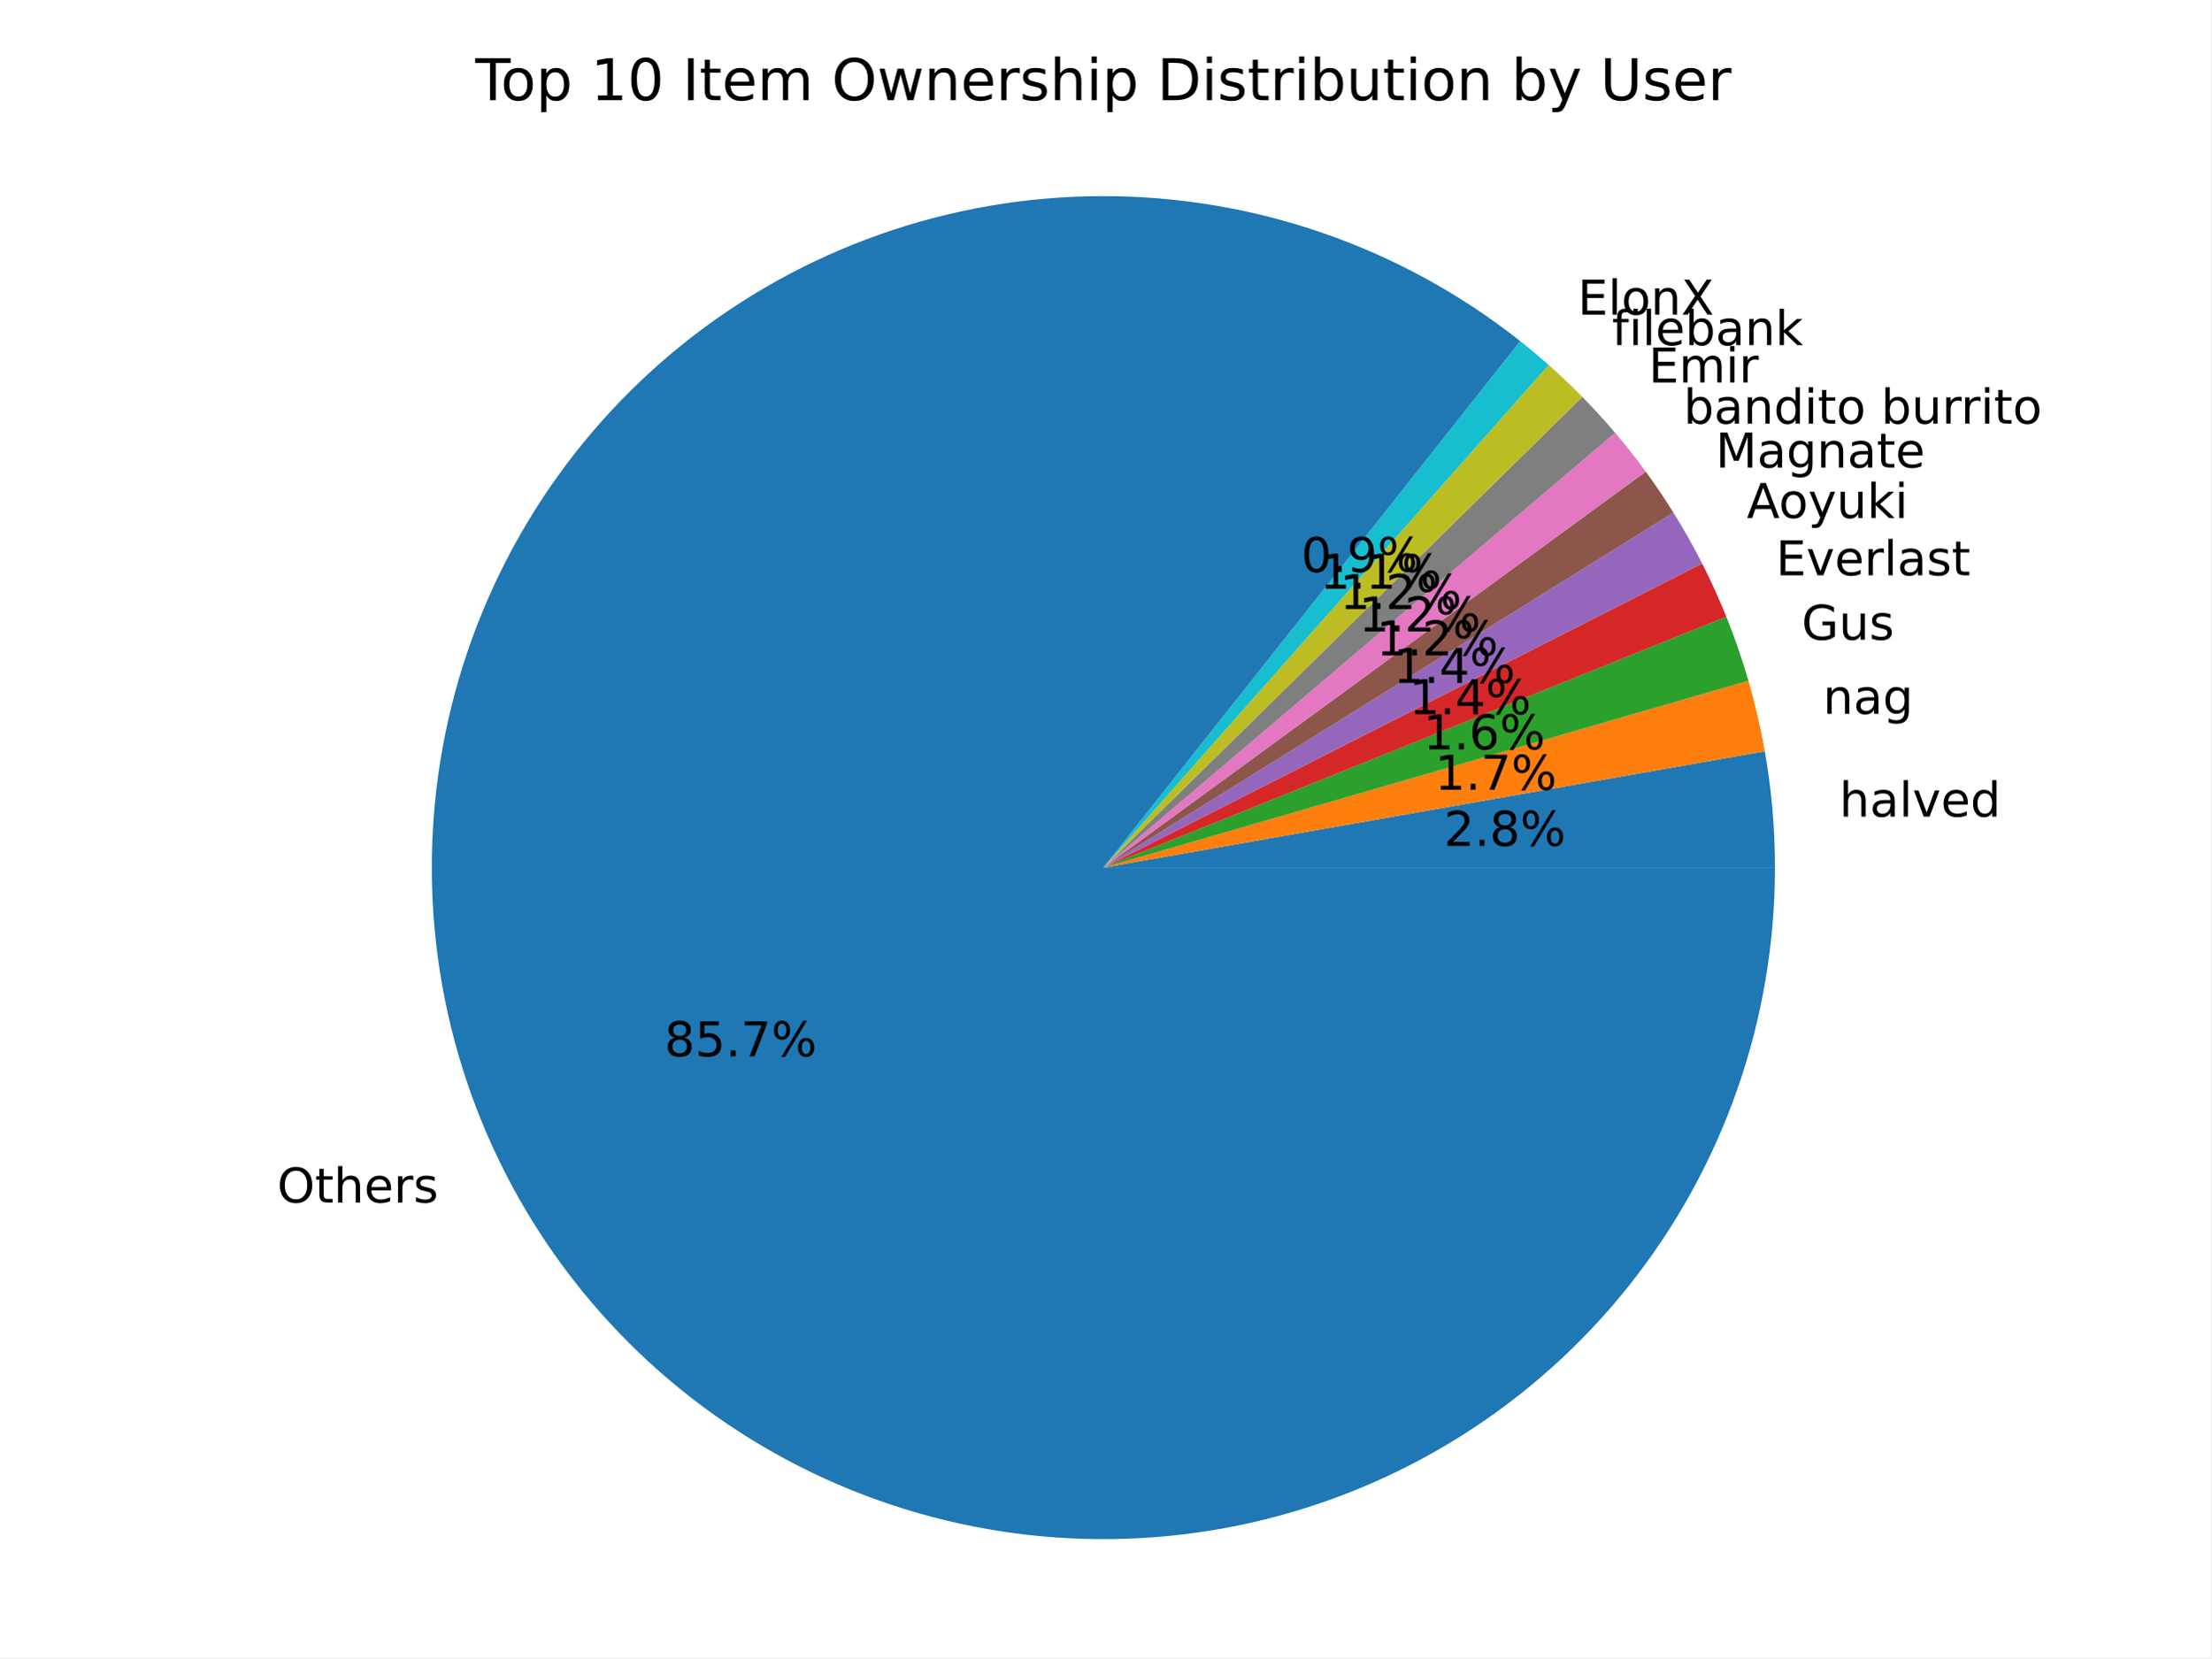
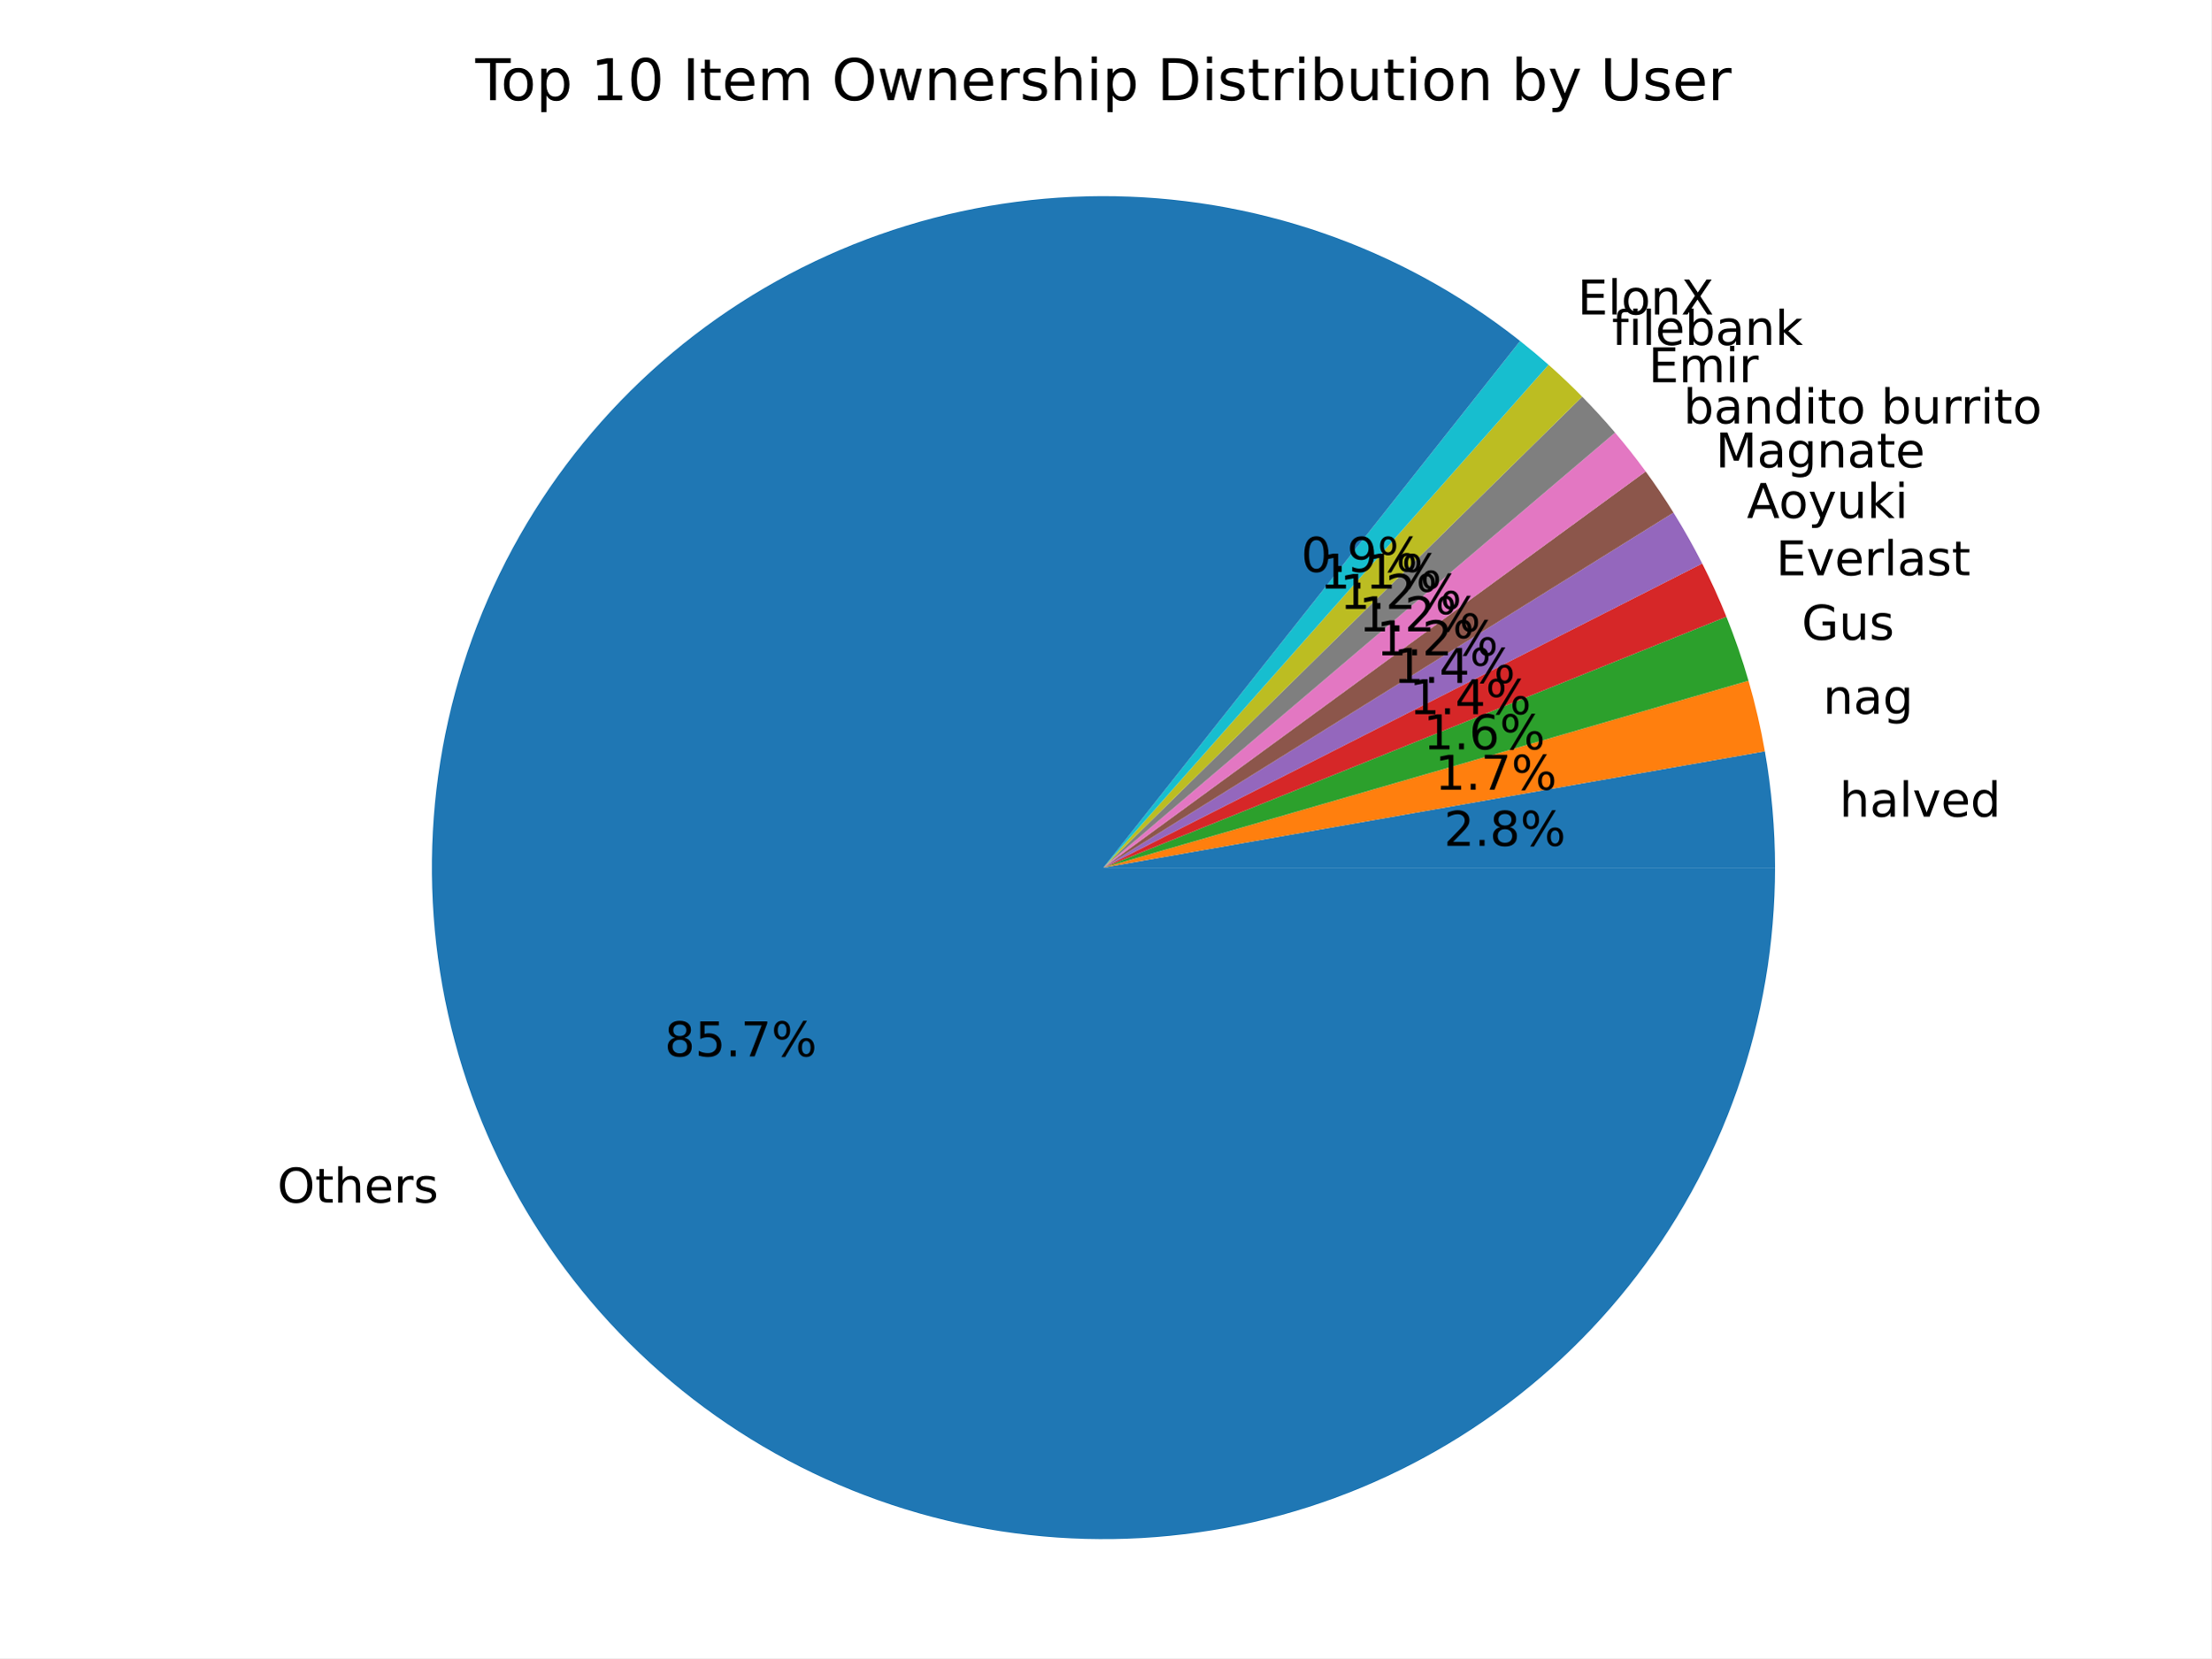
<svg xmlns="http://www.w3.org/2000/svg" xmlns:xlink="http://www.w3.org/1999/xlink" width="460.8pt" height="345.6pt" viewBox="0 0 460.8 345.6" version="1.1">
  <defs>
    <style type="text/css">*{stroke-linejoin: round; stroke-linecap: butt}</style>
  </defs>
  <g id="figure_1">
    <g id="patch_1">
      <path d="M 0 345.6  L 460.8 345.6  L 460.8 0  L 0 0  z " style="fill: #ffffff" />
    </g>
    <g id="axes_1">
      <g id="patch_2">
-         <path d="M 369.911 180.84  C 369.911 176.777 369.734 172.716 369.381 168.669  C 369.027 164.621 368.498 160.591 367.794 156.59  L 229.947 180.84  z " style="fill: #1f77b4" />
+         <path d="M 369.925 180.84  C 369.925 176.777 369.749 172.716 369.395 168.669  C 369.042 164.621 368.513 160.591 367.809 156.59  L 229.962 180.84  z " style="fill: #1f77b4" />
      </g>
      <g id="patch_3">
-         <path d="M 367.794 156.59  C 367.358 154.109 366.855 151.641 366.285 149.188  C 365.716 146.735 365.08 144.298 364.379 141.879  L 229.947 180.84  z " style="fill: #ff7f0e" />
+         <path d="M 367.809 156.59  C 367.372 154.109 366.869 151.641 366.3 149.188  C 365.73 146.735 365.094 144.298 364.393 141.879  L 229.962 180.84  z " style="fill: #ff7f0e" />
      </g>
      <g id="patch_4">
-         <path d="M 364.379 141.879  C 363.724 139.619 363.012 137.375 362.244 135.151  C 361.475 132.927 360.651 130.722 359.772 128.539  L 229.947 180.84  z " style="fill: #2ca02c" />
+         <path d="M 364.393 141.879  C 363.738 139.619 363.026 137.375 362.258 135.151  C 361.49 132.927 360.666 130.722 359.787 128.539  L 229.962 180.84  z " style="fill: #2ca02c" />
      </g>
      <g id="patch_5">
-         <path d="M 359.772 128.539  C 359.013 126.655 358.213 124.788 357.373 122.939  C 356.533 121.09 355.652 119.259 354.732 117.448  L 229.947 180.84  z " style="fill: #d62728" />
+         <path d="M 359.787 128.539  C 359.028 126.655 358.228 124.788 357.387 122.939  C 356.547 121.09 355.667 119.259 354.747 117.448  L 229.962 180.84  z " style="fill: #d62728" />
      </g>
      <g id="patch_6">
-         <path d="M 354.732 117.448  C 353.812 115.637 352.853 113.846 351.855 112.077  C 350.857 110.308 349.821 108.561 348.747 106.837  L 229.947 180.84  z " style="fill: #9467bd" />
+         <path d="M 354.747 117.448  C 353.827 115.637 352.867 113.846 351.87 112.077  C 350.872 110.308 349.835 108.561 348.761 106.837  L 229.962 180.84  z " style="fill: #9467bd" />
      </g>
      <g id="patch_7">
-         <path d="M 348.747 106.837  C 347.839 105.379 346.904 103.938 345.943 102.515  C 344.982 101.092 343.995 99.686 342.982 98.299  L 229.947 180.84  z " style="fill: #8c564b" />
+         <path d="M 348.761 106.837  C 347.849 105.372 346.91 103.924 345.944 102.494  C 344.978 101.064 343.985 99.652 342.967 98.259  L 229.962 180.84  z " style="fill: #8c564b" />
      </g>
      <g id="patch_8">
-         <path d="M 342.982 98.299  C 341.969 96.912 340.931 95.544 339.868 94.195  C 338.804 92.846 337.717 91.517 336.605 90.209  L 229.947 180.84  z " style="fill: #e377c2" />
+         <path d="M 342.967 98.259  C 341.954 96.873 340.915 95.505 339.852 94.156  C 338.788 92.808 337.7 91.479 336.587 90.171  L 229.962 180.84  z " style="fill: #e377c2" />
      </g>
      <g id="patch_9">
-         <path d="M 336.605 90.209  C 335.508 88.919 334.389 87.649 333.247 86.4  C 332.105 85.15 330.94 83.922 329.754 82.715  L 229.947 180.84  z " style="fill: #7f7f7f" />
+         <path d="M 336.587 90.171  C 335.491 88.881 334.371 87.612 333.228 86.363  C 332.086 85.114 330.921 83.886 329.733 82.68  L 229.962 180.84  z " style="fill: #7f7f7f" />
      </g>
      <g id="patch_10">
-         <path d="M 329.754 82.715  C 328.625 81.567 327.476 80.438 326.309 79.33  C 325.141 78.221 323.954 77.133 322.749 76.066  L 229.947 180.84  z " style="fill: #bcbd22" />
+         <path d="M 329.733 82.68  C 328.604 81.532 327.455 80.404 326.287 79.296  C 325.119 78.188 323.932 77.1 322.726 76.033  L 229.962 180.84  z " style="fill: #bcbd22" />
      </g>
      <g id="patch_11">
-         <path d="M 322.749 76.066  C 321.785 75.212 320.809 74.371 319.821 73.544  C 318.834 72.717 317.835 71.903 316.825 71.104  L 229.947 180.84  z " style="fill: #17becf" />
+         <path d="M 322.726 76.033  C 321.762 75.179 320.786 74.339 319.798 73.512  C 318.81 72.685 317.811 71.872 316.801 71.073  L 229.962 180.84  z " style="fill: #17becf" />
      </g>
      <g id="patch_12">
-         <path d="M 316.825 71.104  C 304.492 61.34 290.601 53.724 275.736 48.578  C 260.871 43.432 245.244 40.828 229.514 40.877  C 213.783 40.926 198.173 43.626 183.34 48.864  C 168.508 54.102 154.664 61.804 142.391 71.644  C 130.119 81.484 119.592 93.324 111.256 106.663  C 102.919 120.003 96.891 134.653 93.424 149.997  C 89.958 165.341 89.103 181.16 90.895 196.788  C 92.688 212.416 97.102 227.63 103.952 241.791  C 110.802 255.952 119.991 268.857 131.131 279.962  C 142.272 291.068 155.205 300.217 169.387 307.023  C 183.568 313.83 198.797 318.197 214.43 319.941  C 230.064 321.685 245.88 320.781 261.213 317.267  C 276.546 313.753 291.177 307.679 304.491 299.301  C 317.805 290.923 329.611 280.36 339.414 268.057  C 349.216 255.755 356.875 241.887 362.067 227.038  C 367.259 212.189 369.911 196.57 369.911 180.84  L 229.947 180.84  z " style="fill: #1f77b4" />
+         <path d="M 316.801 71.073  C 304.465 61.314 290.572 53.704 275.706 48.563  C 260.841 43.422 245.214 40.824 229.485 40.877  C 213.756 40.931 198.147 43.636 183.317 48.878  C 168.487 54.12 154.646 61.824 142.377 71.667  C 130.108 81.51 119.585 93.352 111.252 106.692  C 102.919 120.033 96.895 134.684 93.432 150.027  C 89.969 165.371 89.118 181.189 90.913 196.816  C 92.708 212.442 97.125 227.655 103.977 241.813  C 110.83 255.972 120.02 268.874 131.161 279.978  C 142.303 291.081 155.236 300.227 169.418 307.031  C 183.6 313.835 198.827 318.2 214.46 319.943  C 230.093 321.685 245.908 320.779 261.239 317.264  C 276.571 313.749 291.201 307.674 304.513 299.296  C 317.826 290.918 329.631 280.355 339.432 268.053  C 349.233 255.75 356.891 241.883 362.082 227.035  C 367.274 212.187 369.925 196.569 369.925 180.84  L 229.962 180.84  z " style="fill: #1f77b4" />
      </g>
      <g id="matplotlib.axis_1" />
      <g id="matplotlib.axis_2" />
      <g id="text_1">
-         <g transform="translate(383.324 170.211) scale(0.1 -0.1)">
+         <g transform="translate(383.3386 170.211) scale(0.1 -0.1)">
          <defs>
            <path id="DejaVuSans-68" d="M 3513 2113  L 3513 0  L 2938 0  L 2938 2094  Q 2938 2591 2744 2837  Q 2550 3084 2163 3084  Q 1697 3084 1428 2787  Q 1159 2491 1159 1978  L 1159 0  L 581 0  L 581 4863  L 1159 4863  L 1159 2956  Q 1366 3272 1645 3428  Q 1925 3584 2291 3584  Q 2894 3584 3203 3211  Q 3513 2838 3513 2113  z " transform="scale(0.015625)" />
            <path id="DejaVuSans-61" d="M 2194 1759  Q 1497 1759 1228 1600  Q 959 1441 959 1056  Q 959 750 1161 570  Q 1363 391 1709 391  Q 2188 391 2477 730  Q 2766 1069 2766 1631  L 2766 1759  L 2194 1759  z M 3341 1997  L 3341 0  L 2766 0  L 2766 531  Q 2569 213 2275 61  Q 1981 -91 1556 -91  Q 1019 -91 701 211  Q 384 513 384 1019  Q 384 1609 779 1909  Q 1175 2209 1959 2209  L 2766 2209  L 2766 2266  Q 2766 2663 2505 2880  Q 2244 3097 1772 3097  Q 1472 3097 1187 3025  Q 903 2953 641 2809  L 641 3341  Q 956 3463 1253 3523  Q 1550 3584 1831 3584  Q 2591 3584 2966 3190  Q 3341 2797 3341 1997  z " transform="scale(0.015625)" />
            <path id="DejaVuSans-6c" d="M 603 4863  L 1178 4863  L 1178 0  L 603 0  L 603 4863  z " transform="scale(0.015625)" />
            <path id="DejaVuSans-76" d="M 191 3500  L 800 3500  L 1894 563  L 2988 3500  L 3597 3500  L 2284 0  L 1503 0  L 191 3500  z " transform="scale(0.015625)" />
            <path id="DejaVuSans-65" d="M 3597 1894  L 3597 1613  L 953 1613  Q 991 1019 1311 708  Q 1631 397 2203 397  Q 2534 397 2845 478  Q 3156 559 3463 722  L 3463 178  Q 3153 47 2828 -22  Q 2503 -91 2169 -91  Q 1331 -91 842 396  Q 353 884 353 1716  Q 353 2575 817 3079  Q 1281 3584 2069 3584  Q 2775 3584 3186 3129  Q 3597 2675 3597 1894  z M 3022 2063  Q 3016 2534 2758 2815  Q 2500 3097 2075 3097  Q 1594 3097 1305 2825  Q 1016 2553 972 2059  L 3022 2063  z " transform="scale(0.015625)" />
            <path id="DejaVuSans-64" d="M 2906 2969  L 2906 4863  L 3481 4863  L 3481 0  L 2906 0  L 2906 525  Q 2725 213 2448 61  Q 2172 -91 1784 -91  Q 1150 -91 751 415  Q 353 922 353 1747  Q 353 2572 751 3078  Q 1150 3584 1784 3584  Q 2172 3584 2448 3432  Q 2725 3281 2906 2969  z M 947 1747  Q 947 1113 1208 752  Q 1469 391 1925 391  Q 2381 391 2643 752  Q 2906 1113 2906 1747  Q 2906 2381 2643 2742  Q 2381 3103 1925 3103  Q 1469 3103 1208 2742  Q 947 2381 947 1747  z " transform="scale(0.015625)" />
          </defs>
          <use xlink:href="#DejaVuSans-68" />
          <use xlink:href="#DejaVuSans-61" transform="translate(63.37891 0)" />
          <use xlink:href="#DejaVuSans-6c" transform="translate(124.6582 0)" />
          <use xlink:href="#DejaVuSans-76" transform="translate(152.4414 0)" />
          <use xlink:href="#DejaVuSans-65" transform="translate(211.6211 0)" />
          <use xlink:href="#DejaVuSans-64" transform="translate(273.1445 0)" />
        </g>
      </g>
      <g id="text_2">
-         <g transform="translate(300.905 176.2967) scale(0.1 -0.1)">
+         <g transform="translate(300.9195 176.2967) scale(0.1 -0.1)">
          <defs>
            <path id="DejaVuSans-32" d="M 1228 531  L 3431 531  L 3431 0  L 469 0  L 469 531  Q 828 903 1448 1529  Q 2069 2156 2228 2338  Q 2531 2678 2651 2914  Q 2772 3150 2772 3378  Q 2772 3750 2511 3984  Q 2250 4219 1831 4219  Q 1534 4219 1204 4116  Q 875 4013 500 3803  L 500 4441  Q 881 4594 1212 4672  Q 1544 4750 1819 4750  Q 2544 4750 2975 4387  Q 3406 4025 3406 3419  Q 3406 3131 3298 2873  Q 3191 2616 2906 2266  Q 2828 2175 2409 1742  Q 1991 1309 1228 531  z " transform="scale(0.015625)" />
            <path id="DejaVuSans-2e" d="M 684 794  L 1344 794  L 1344 0  L 684 0  L 684 794  z " transform="scale(0.015625)" />
            <path id="DejaVuSans-38" d="M 2034 2216  Q 1584 2216 1326 1975  Q 1069 1734 1069 1313  Q 1069 891 1326 650  Q 1584 409 2034 409  Q 2484 409 2743 651  Q 3003 894 3003 1313  Q 3003 1734 2745 1975  Q 2488 2216 2034 2216  z M 1403 2484  Q 997 2584 770 2862  Q 544 3141 544 3541  Q 544 4100 942 4425  Q 1341 4750 2034 4750  Q 2731 4750 3128 4425  Q 3525 4100 3525 3541  Q 3525 3141 3298 2862  Q 3072 2584 2669 2484  Q 3125 2378 3379 2068  Q 3634 1759 3634 1313  Q 3634 634 3220 271  Q 2806 -91 2034 -91  Q 1263 -91 848 271  Q 434 634 434 1313  Q 434 1759 690 2068  Q 947 2378 1403 2484  z M 1172 3481  Q 1172 3119 1398 2916  Q 1625 2713 2034 2713  Q 2441 2713 2670 2916  Q 2900 3119 2900 3481  Q 2900 3844 2670 4047  Q 2441 4250 2034 4250  Q 1625 4250 1398 4047  Q 1172 3844 1172 3481  z " transform="scale(0.015625)" />
            <path id="DejaVuSans-25" d="M 4653 2053  Q 4381 2053 4226 1822  Q 4072 1591 4072 1178  Q 4072 772 4226 539  Q 4381 306 4653 306  Q 4919 306 5073 539  Q 5228 772 5228 1178  Q 5228 1588 5073 1820  Q 4919 2053 4653 2053  z M 4653 2450  Q 5147 2450 5437 2106  Q 5728 1763 5728 1178  Q 5728 594 5436 251  Q 5144 -91 4653 -91  Q 4153 -91 3862 251  Q 3572 594 3572 1178  Q 3572 1766 3864 2108  Q 4156 2450 4653 2450  z M 1428 4353  Q 1159 4353 1004 4120  Q 850 3888 850 3481  Q 850 3069 1003 2837  Q 1156 2606 1428 2606  Q 1700 2606 1854 2837  Q 2009 3069 2009 3481  Q 2009 3884 1853 4118  Q 1697 4353 1428 4353  z M 4250 4750  L 4750 4750  L 1831 -91  L 1331 -91  L 4250 4750  z M 1428 4750  Q 1922 4750 2215 4408  Q 2509 4066 2509 3481  Q 2509 2891 2217 2550  Q 1925 2209 1428 2209  Q 931 2209 642 2551  Q 353 2894 353 3481  Q 353 4063 643 4406  Q 934 4750 1428 4750  z " transform="scale(0.015625)" />
          </defs>
          <use xlink:href="#DejaVuSans-32" />
          <use xlink:href="#DejaVuSans-2e" transform="translate(63.62305 0)" />
          <use xlink:href="#DejaVuSans-38" transform="translate(95.41016 0)" />
          <use xlink:href="#DejaVuSans-25" transform="translate(159.0332 0)" />
        </g>
      </g>
      <g id="text_3">
-         <g transform="translate(379.9188 148.7825) scale(0.1 -0.1)">
+         <g transform="translate(379.9334 148.7825) scale(0.1 -0.1)">
          <defs>
            <path id="DejaVuSans-6e" d="M 3513 2113  L 3513 0  L 2938 0  L 2938 2094  Q 2938 2591 2744 2837  Q 2550 3084 2163 3084  Q 1697 3084 1428 2787  Q 1159 2491 1159 1978  L 1159 0  L 581 0  L 581 3500  L 1159 3500  L 1159 2956  Q 1366 3272 1645 3428  Q 1925 3584 2291 3584  Q 2894 3584 3203 3211  Q 3513 2838 3513 2113  z " transform="scale(0.015625)" />
            <path id="DejaVuSans-67" d="M 2906 1791  Q 2906 2416 2648 2759  Q 2391 3103 1925 3103  Q 1463 3103 1205 2759  Q 947 2416 947 1791  Q 947 1169 1205 825  Q 1463 481 1925 481  Q 2391 481 2648 825  Q 2906 1169 2906 1791  z M 3481 434  Q 3481 -459 3084 -895  Q 2688 -1331 1869 -1331  Q 1566 -1331 1297 -1286  Q 1028 -1241 775 -1147  L 775 -588  Q 1028 -725 1275 -790  Q 1522 -856 1778 -856  Q 2344 -856 2625 -561  Q 2906 -266 2906 331  L 2906 616  Q 2728 306 2450 153  Q 2172 0 1784 0  Q 1141 0 747 490  Q 353 981 353 1791  Q 353 2603 747 3093  Q 1141 3584 1784 3584  Q 2172 3584 2450 3431  Q 2728 3278 2906 2969  L 2906 3500  L 3481 3500  L 3481 434  z " transform="scale(0.015625)" />
          </defs>
          <use xlink:href="#DejaVuSans-6e" />
          <use xlink:href="#DejaVuSans-61" transform="translate(63.37891 0)" />
          <use xlink:href="#DejaVuSans-67" transform="translate(124.6582 0)" />
        </g>
      </g>
      <g id="text_4">
-         <g transform="translate(299.0476 164.6083) scale(0.1 -0.1)">
+         <g transform="translate(299.0621 164.6083) scale(0.1 -0.1)">
          <defs>
            <path id="DejaVuSans-31" d="M 794 531  L 1825 531  L 1825 4091  L 703 3866  L 703 4441  L 1819 4666  L 2450 4666  L 2450 531  L 3481 531  L 3481 0  L 794 0  L 794 531  z " transform="scale(0.015625)" />
            <path id="DejaVuSans-37" d="M 525 4666  L 3525 4666  L 3525 4397  L 1831 0  L 1172 0  L 2766 4134  L 525 4134  L 525 4666  z " transform="scale(0.015625)" />
          </defs>
          <use xlink:href="#DejaVuSans-31" />
          <use xlink:href="#DejaVuSans-2e" transform="translate(63.62305 0)" />
          <use xlink:href="#DejaVuSans-37" transform="translate(95.41016 0)" />
          <use xlink:href="#DejaVuSans-25" transform="translate(159.0332 0)" />
        </g>
      </g>
      <g id="text_5">
-         <g transform="translate(375.4733 133.3415) scale(0.1 -0.1)">
+         <g transform="translate(375.4879 133.3415) scale(0.1 -0.1)">
          <defs>
            <path id="DejaVuSans-47" d="M 3809 666  L 3809 1919  L 2778 1919  L 2778 2438  L 4434 2438  L 4434 434  Q 4069 175 3628 42  Q 3188 -91 2688 -91  Q 1594 -91 976 548  Q 359 1188 359 2328  Q 359 3472 976 4111  Q 1594 4750 2688 4750  Q 3144 4750 3555 4637  Q 3966 4525 4313 4306  L 4313 3634  Q 3963 3931 3569 4081  Q 3175 4231 2741 4231  Q 1884 4231 1454 3753  Q 1025 3275 1025 2328  Q 1025 1384 1454 906  Q 1884 428 2741 428  Q 3075 428 3337 486  Q 3600 544 3809 666  z " transform="scale(0.015625)" />
            <path id="DejaVuSans-75" d="M 544 1381  L 544 3500  L 1119 3500  L 1119 1403  Q 1119 906 1312 657  Q 1506 409 1894 409  Q 2359 409 2629 706  Q 2900 1003 2900 1516  L 2900 3500  L 3475 3500  L 3475 0  L 2900 0  L 2900 538  Q 2691 219 2414 64  Q 2138 -91 1772 -91  Q 1169 -91 856 284  Q 544 659 544 1381  z M 1991 3584  L 1991 3584  z " transform="scale(0.015625)" />
            <path id="DejaVuSans-73" d="M 2834 3397  L 2834 2853  Q 2591 2978 2328 3040  Q 2066 3103 1784 3103  Q 1356 3103 1142 2972  Q 928 2841 928 2578  Q 928 2378 1081 2264  Q 1234 2150 1697 2047  L 1894 2003  Q 2506 1872 2764 1633  Q 3022 1394 3022 966  Q 3022 478 2636 193  Q 2250 -91 1575 -91  Q 1294 -91 989 -36  Q 684 19 347 128  L 347 722  Q 666 556 975 473  Q 1284 391 1588 391  Q 1994 391 2212 530  Q 2431 669 2431 922  Q 2431 1156 2273 1281  Q 2116 1406 1581 1522  L 1381 1569  Q 847 1681 609 1914  Q 372 2147 372 2553  Q 372 3047 722 3315  Q 1072 3584 1716 3584  Q 2034 3584 2315 3537  Q 2597 3491 2834 3397  z " transform="scale(0.015625)" />
          </defs>
          <use xlink:href="#DejaVuSans-47" />
          <use xlink:href="#DejaVuSans-75" transform="translate(77.49023 0)" />
          <use xlink:href="#DejaVuSans-73" transform="translate(140.8691 0)" />
        </g>
      </g>
      <g id="text_6">
-         <g transform="translate(296.6227 156.186) scale(0.1 -0.1)">
+         <g transform="translate(296.6373 156.186) scale(0.1 -0.1)">
          <defs>
            <path id="DejaVuSans-36" d="M 2113 2584  Q 1688 2584 1439 2293  Q 1191 2003 1191 1497  Q 1191 994 1439 701  Q 1688 409 2113 409  Q 2538 409 2786 701  Q 3034 994 3034 1497  Q 3034 2003 2786 2293  Q 2538 2584 2113 2584  z M 3366 4563  L 3366 3988  Q 3128 4100 2886 4159  Q 2644 4219 2406 4219  Q 1781 4219 1451 3797  Q 1122 3375 1075 2522  Q 1259 2794 1537 2939  Q 1816 3084 2150 3084  Q 2853 3084 3261 2657  Q 3669 2231 3669 1497  Q 3669 778 3244 343  Q 2819 -91 2113 -91  Q 1303 -91 875 529  Q 447 1150 447 2328  Q 447 3434 972 4092  Q 1497 4750 2381 4750  Q 2619 4750 2861 4703  Q 3103 4656 3366 4563  z " transform="scale(0.015625)" />
          </defs>
          <use xlink:href="#DejaVuSans-31" />
          <use xlink:href="#DejaVuSans-2e" transform="translate(63.62305 0)" />
          <use xlink:href="#DejaVuSans-36" transform="translate(95.41016 0)" />
          <use xlink:href="#DejaVuSans-25" transform="translate(159.0332 0)" />
        </g>
      </g>
      <g id="text_7">
-         <g transform="translate(370.1154 119.9081) scale(0.1 -0.1)">
+         <g transform="translate(370.1299 119.9081) scale(0.1 -0.1)">
          <defs>
            <path id="DejaVuSans-45" d="M 628 4666  L 3578 4666  L 3578 4134  L 1259 4134  L 1259 2753  L 3481 2753  L 3481 2222  L 1259 2222  L 1259 531  L 3634 531  L 3634 0  L 628 0  L 628 4666  z " transform="scale(0.015625)" />
            <path id="DejaVuSans-72" d="M 2631 2963  Q 2534 3019 2420 3045  Q 2306 3072 2169 3072  Q 1681 3072 1420 2755  Q 1159 2438 1159 1844  L 1159 0  L 581 0  L 581 3500  L 1159 3500  L 1159 2956  Q 1341 3275 1631 3429  Q 1922 3584 2338 3584  Q 2397 3584 2469 3576  Q 2541 3569 2628 3553  L 2631 2963  z " transform="scale(0.015625)" />
            <path id="DejaVuSans-74" d="M 1172 4494  L 1172 3500  L 2356 3500  L 2356 3053  L 1172 3053  L 1172 1153  Q 1172 725 1289 603  Q 1406 481 1766 481  L 2356 481  L 2356 0  L 1766 0  Q 1100 0 847 248  Q 594 497 594 1153  L 594 3053  L 172 3053  L 172 3500  L 594 3500  L 594 4494  L 1172 4494  z " transform="scale(0.015625)" />
          </defs>
          <use xlink:href="#DejaVuSans-45" />
          <use xlink:href="#DejaVuSans-76" transform="translate(63.18359 0)" />
          <use xlink:href="#DejaVuSans-65" transform="translate(122.3633 0)" />
          <use xlink:href="#DejaVuSans-72" transform="translate(183.8867 0)" />
          <use xlink:href="#DejaVuSans-6c" transform="translate(225 0)" />
          <use xlink:href="#DejaVuSans-61" transform="translate(252.7832 0)" />
          <use xlink:href="#DejaVuSans-73" transform="translate(314.0625 0)" />
          <use xlink:href="#DejaVuSans-74" transform="translate(366.1621 0)" />
        </g>
      </g>
      <g id="text_8">
-         <g transform="translate(293.7002 148.8587) scale(0.1 -0.1)">
+         <g transform="translate(293.7148 148.8587) scale(0.1 -0.1)">
          <defs>
            <path id="DejaVuSans-34" d="M 2419 4116  L 825 1625  L 2419 1625  L 2419 4116  z M 2253 4666  L 3047 4666  L 3047 1625  L 3713 1625  L 3713 1100  L 3047 1100  L 3047 0  L 2419 0  L 2419 1100  L 313 1100  L 313 1709  L 2253 4666  z " transform="scale(0.015625)" />
          </defs>
          <use xlink:href="#DejaVuSans-31" />
          <use xlink:href="#DejaVuSans-2e" transform="translate(63.62305 0)" />
          <use xlink:href="#DejaVuSans-34" transform="translate(95.41016 0)" />
          <use xlink:href="#DejaVuSans-25" transform="translate(159.0332 0)" />
        </g>
      </g>
      <g id="text_9">
-         <g transform="translate(364.0458 107.9604) scale(0.1 -0.1)">
+         <g transform="translate(364.0604 107.9604) scale(0.1 -0.1)">
          <defs>
            <path id="DejaVuSans-41" d="M 2188 4044  L 1331 1722  L 3047 1722  L 2188 4044  z M 1831 4666  L 2547 4666  L 4325 0  L 3669 0  L 3244 1197  L 1141 1197  L 716 0  L 50 0  L 1831 4666  z " transform="scale(0.015625)" />
            <path id="DejaVuSans-6f" d="M 1959 3097  Q 1497 3097 1228 2736  Q 959 2375 959 1747  Q 959 1119 1226 758  Q 1494 397 1959 397  Q 2419 397 2687 759  Q 2956 1122 2956 1747  Q 2956 2369 2687 2733  Q 2419 3097 1959 3097  z M 1959 3584  Q 2709 3584 3137 3096  Q 3566 2609 3566 1747  Q 3566 888 3137 398  Q 2709 -91 1959 -91  Q 1206 -91 779 398  Q 353 888 353 1747  Q 353 2609 779 3096  Q 1206 3584 1959 3584  z " transform="scale(0.015625)" />
            <path id="DejaVuSans-79" d="M 2059 -325  Q 1816 -950 1584 -1140  Q 1353 -1331 966 -1331  L 506 -1331  L 506 -850  L 844 -850  Q 1081 -850 1212 -737  Q 1344 -625 1503 -206  L 1606 56  L 191 3500  L 800 3500  L 1894 763  L 2988 3500  L 3597 3500  L 2059 -325  z " transform="scale(0.015625)" />
            <path id="DejaVuSans-6b" d="M 581 4863  L 1159 4863  L 1159 1991  L 2875 3500  L 3609 3500  L 1753 1863  L 3688 0  L 2938 0  L 1159 1709  L 1159 0  L 581 0  L 581 4863  z " transform="scale(0.015625)" />
            <path id="DejaVuSans-69" d="M 603 3500  L 1178 3500  L 1178 0  L 603 0  L 603 3500  z M 603 4863  L 1178 4863  L 1178 4134  L 603 4134  L 603 4863  z " transform="scale(0.015625)" />
          </defs>
          <use xlink:href="#DejaVuSans-41" />
          <use xlink:href="#DejaVuSans-6f" transform="translate(66.6582 0)" />
          <use xlink:href="#DejaVuSans-79" transform="translate(127.8398 0)" />
          <use xlink:href="#DejaVuSans-75" transform="translate(187.0195 0)" />
          <use xlink:href="#DejaVuSans-6b" transform="translate(250.3984 0)" />
          <use xlink:href="#DejaVuSans-69" transform="translate(308.3086 0)" />
        </g>
      </g>
      <g id="text_10">
-         <g transform="translate(290.3896 142.3417) scale(0.1 -0.1)">
+         <g transform="translate(290.4041 142.3417) scale(0.1 -0.1)">
          <use xlink:href="#DejaVuSans-31" />
          <use xlink:href="#DejaVuSans-2e" transform="translate(63.62305 0)" />
          <use xlink:href="#DejaVuSans-34" transform="translate(95.41016 0)" />
          <use xlink:href="#DejaVuSans-25" transform="translate(159.0332 0)" />
        </g>
      </g>
      <g id="text_11">
-         <g transform="translate(357.5425 97.4418) scale(0.1 -0.1)">
+         <g transform="translate(357.5418 97.41922) scale(0.1 -0.1)">
          <defs>
            <path id="DejaVuSans-4d" d="M 628 4666  L 1569 4666  L 2759 1491  L 3956 4666  L 4897 4666  L 4897 0  L 4281 0  L 4281 4097  L 3078 897  L 2444 897  L 1241 4097  L 1241 0  L 628 0  L 628 4666  z " transform="scale(0.015625)" />
          </defs>
          <use xlink:href="#DejaVuSans-4d" />
          <use xlink:href="#DejaVuSans-61" transform="translate(86.2793 0)" />
          <use xlink:href="#DejaVuSans-67" transform="translate(147.5586 0)" />
          <use xlink:href="#DejaVuSans-6e" transform="translate(211.0352 0)" />
          <use xlink:href="#DejaVuSans-61" transform="translate(274.4141 0)" />
          <use xlink:href="#DejaVuSans-74" transform="translate(335.6934 0)" />
          <use xlink:href="#DejaVuSans-65" transform="translate(374.9023 0)" />
        </g>
      </g>
      <g id="text_12">
-         <g transform="translate(286.8423 136.6043) scale(0.1 -0.1)">
+         <g transform="translate(286.8486 136.592) scale(0.1 -0.1)">
          <use xlink:href="#DejaVuSans-31" />
          <use xlink:href="#DejaVuSans-2e" transform="translate(63.62305 0)" />
          <use xlink:href="#DejaVuSans-32" transform="translate(95.41016 0)" />
          <use xlink:href="#DejaVuSans-25" transform="translate(159.0332 0)" />
        </g>
      </g>
      <g id="text_13">
-         <g transform="translate(350.8597 88.29009) scale(0.1 -0.1)">
+         <g transform="translate(350.8405 88.2473) scale(0.1 -0.1)">
          <defs>
            <path id="DejaVuSans-62" d="M 3116 1747  Q 3116 2381 2855 2742  Q 2594 3103 2138 3103  Q 1681 3103 1420 2742  Q 1159 2381 1159 1747  Q 1159 1113 1420 752  Q 1681 391 2138 391  Q 2594 391 2855 752  Q 3116 1113 3116 1747  z M 1159 2969  Q 1341 3281 1617 3432  Q 1894 3584 2278 3584  Q 2916 3584 3314 3078  Q 3713 2572 3713 1747  Q 3713 922 3314 415  Q 2916 -91 2278 -91  Q 1894 -91 1617 61  Q 1341 213 1159 525  L 1159 0  L 581 0  L 581 4863  L 1159 4863  L 1159 2969  z " transform="scale(0.015625)" />
            <path id="DejaVuSans-20" transform="scale(0.015625)" />
          </defs>
          <use xlink:href="#DejaVuSans-62" />
          <use xlink:href="#DejaVuSans-61" transform="translate(63.47656 0)" />
          <use xlink:href="#DejaVuSans-6e" transform="translate(124.7559 0)" />
          <use xlink:href="#DejaVuSans-64" transform="translate(188.1348 0)" />
          <use xlink:href="#DejaVuSans-69" transform="translate(251.6113 0)" />
          <use xlink:href="#DejaVuSans-74" transform="translate(279.3945 0)" />
          <use xlink:href="#DejaVuSans-6f" transform="translate(318.6035 0)" />
          <use xlink:href="#DejaVuSans-20" transform="translate(379.7852 0)" />
          <use xlink:href="#DejaVuSans-62" transform="translate(411.5723 0)" />
          <use xlink:href="#DejaVuSans-75" transform="translate(475.0488 0)" />
          <use xlink:href="#DejaVuSans-72" transform="translate(538.4277 0)" />
          <use xlink:href="#DejaVuSans-72" transform="translate(577.791 0)" />
          <use xlink:href="#DejaVuSans-69" transform="translate(618.9043 0)" />
          <use xlink:href="#DejaVuSans-74" transform="translate(646.6875 0)" />
          <use xlink:href="#DejaVuSans-6f" transform="translate(685.8965 0)" />
        </g>
      </g>
      <g id="text_14">
-         <g transform="translate(283.1971 131.6125) scale(0.1 -0.1)">
+         <g transform="translate(283.1933 131.5892) scale(0.1 -0.1)">
          <use xlink:href="#DejaVuSans-31" />
          <use xlink:href="#DejaVuSans-2e" transform="translate(63.62305 0)" />
          <use xlink:href="#DejaVuSans-32" transform="translate(95.41016 0)" />
          <use xlink:href="#DejaVuSans-25" transform="translate(159.0332 0)" />
        </g>
      </g>
      <g id="text_15">
-         <g transform="translate(343.577 79.71503) scale(0.1 -0.1)">
+         <g transform="translate(343.5548 79.67482) scale(0.1 -0.1)">
          <defs>
            <path id="DejaVuSans-6d" d="M 3328 2828  Q 3544 3216 3844 3400  Q 4144 3584 4550 3584  Q 5097 3584 5394 3201  Q 5691 2819 5691 2113  L 5691 0  L 5113 0  L 5113 2094  Q 5113 2597 4934 2840  Q 4756 3084 4391 3084  Q 3944 3084 3684 2787  Q 3425 2491 3425 1978  L 3425 0  L 2847 0  L 2847 2094  Q 2847 2600 2669 2842  Q 2491 3084 2119 3084  Q 1678 3084 1418 2786  Q 1159 2488 1159 1978  L 1159 0  L 581 0  L 581 3500  L 1159 3500  L 1159 2956  Q 1356 3278 1631 3431  Q 1906 3584 2284 3584  Q 2666 3584 2933 3390  Q 3200 3197 3328 2828  z " transform="scale(0.015625)" />
          </defs>
          <use xlink:href="#DejaVuSans-45" />
          <use xlink:href="#DejaVuSans-6d" transform="translate(63.18359 0)" />
          <use xlink:href="#DejaVuSans-69" transform="translate(160.5957 0)" />
          <use xlink:href="#DejaVuSans-72" transform="translate(188.3789 0)" />
        </g>
      </g>
      <g id="text_16">
-         <g transform="translate(279.2248 126.9352) scale(0.1 -0.1)">
+         <g transform="translate(279.2193 126.9133) scale(0.1 -0.1)">
          <use xlink:href="#DejaVuSans-31" />
          <use xlink:href="#DejaVuSans-2e" transform="translate(63.62305 0)" />
          <use xlink:href="#DejaVuSans-32" transform="translate(95.41016 0)" />
          <use xlink:href="#DejaVuSans-25" transform="translate(159.0332 0)" />
        </g>
      </g>
      <g id="text_17">
-         <g transform="translate(335.9448 71.93825) scale(0.1 -0.1)">
+         <g transform="translate(335.9198 71.90074) scale(0.1 -0.1)">
          <defs>
            <path id="DejaVuSans-66" d="M 2375 4863  L 2375 4384  L 1825 4384  Q 1516 4384 1395 4259  Q 1275 4134 1275 3809  L 1275 3500  L 2222 3500  L 2222 3053  L 1275 3053  L 1275 0  L 697 0  L 697 3053  L 147 3053  L 147 3500  L 697 3500  L 697 3744  Q 697 4328 969 4595  Q 1241 4863 1831 4863  L 2375 4863  z " transform="scale(0.015625)" />
          </defs>
          <use xlink:href="#DejaVuSans-66" />
          <use xlink:href="#DejaVuSans-69" transform="translate(35.20508 0)" />
          <use xlink:href="#DejaVuSans-6c" transform="translate(62.98828 0)" />
          <use xlink:href="#DejaVuSans-65" transform="translate(90.77148 0)" />
          <use xlink:href="#DejaVuSans-62" transform="translate(152.2949 0)" />
          <use xlink:href="#DejaVuSans-61" transform="translate(215.7715 0)" />
          <use xlink:href="#DejaVuSans-6e" transform="translate(277.0508 0)" />
          <use xlink:href="#DejaVuSans-6b" transform="translate(340.4297 0)" />
        </g>
      </g>
      <g id="text_18">
-         <g transform="translate(275.0617 122.6933) scale(0.1 -0.1)">
+         <g transform="translate(275.0547 122.6729) scale(0.1 -0.1)">
          <use xlink:href="#DejaVuSans-31" />
          <use xlink:href="#DejaVuSans-2e" transform="translate(63.62305 0)" />
          <use xlink:href="#DejaVuSans-31" transform="translate(95.41016 0)" />
          <use xlink:href="#DejaVuSans-25" transform="translate(159.0332 0)" />
        </g>
      </g>
      <g id="text_19">
-         <g transform="translate(328.8088 65.5736) scale(0.1 -0.1)">
+         <g transform="translate(328.7816 65.53862) scale(0.1 -0.1)">
          <defs>
            <path id="DejaVuSans-58" d="M 403 4666  L 1081 4666  L 2241 2931  L 3406 4666  L 4084 4666  L 2584 2425  L 4184 0  L 3506 0  L 2194 1984  L 872 0  L 191 0  L 1856 2491  L 403 4666  z " transform="scale(0.015625)" />
          </defs>
          <use xlink:href="#DejaVuSans-45" />
          <use xlink:href="#DejaVuSans-6c" transform="translate(63.18359 0)" />
          <use xlink:href="#DejaVuSans-6f" transform="translate(90.9668 0)" />
          <use xlink:href="#DejaVuSans-6e" transform="translate(152.1484 0)" />
          <use xlink:href="#DejaVuSans-58" transform="translate(215.5273 0)" />
        </g>
      </g>
      <g id="text_20">
-         <g transform="translate(271.1694 119.2217) scale(0.1 -0.1)">
+         <g transform="translate(271.1611 119.2026) scale(0.1 -0.1)">
          <defs>
            <path id="DejaVuSans-30" d="M 2034 4250  Q 1547 4250 1301 3770  Q 1056 3291 1056 2328  Q 1056 1369 1301 889  Q 1547 409 2034 409  Q 2525 409 2770 889  Q 3016 1369 3016 2328  Q 3016 3291 2770 3770  Q 2525 4250 2034 4250  z M 2034 4750  Q 2819 4750 3233 4129  Q 3647 3509 3647 2328  Q 3647 1150 3233 529  Q 2819 -91 2034 -91  Q 1250 -91 836 529  Q 422 1150 422 2328  Q 422 3509 836 4129  Q 1250 4750 2034 4750  z " transform="scale(0.015625)" />
            <path id="DejaVuSans-39" d="M 703 97  L 703 672  Q 941 559 1184 500  Q 1428 441 1663 441  Q 2288 441 2617 861  Q 2947 1281 2994 2138  Q 2813 1869 2534 1725  Q 2256 1581 1919 1581  Q 1219 1581 811 2004  Q 403 2428 403 3163  Q 403 3881 828 4315  Q 1253 4750 1959 4750  Q 2769 4750 3195 4129  Q 3622 3509 3622 2328  Q 3622 1225 3098 567  Q 2575 -91 1691 -91  Q 1453 -91 1209 -44  Q 966 3 703 97  z M 1959 2075  Q 2384 2075 2632 2365  Q 2881 2656 2881 3163  Q 2881 3666 2632 3958  Q 2384 4250 1959 4250  Q 1534 4250 1286 3958  Q 1038 3666 1038 3163  Q 1038 2656 1286 2365  Q 1534 2075 1959 2075  z " transform="scale(0.015625)" />
          </defs>
          <use xlink:href="#DejaVuSans-30" />
          <use xlink:href="#DejaVuSans-2e" transform="translate(63.62305 0)" />
          <use xlink:href="#DejaVuSans-39" transform="translate(95.41016 0)" />
          <use xlink:href="#DejaVuSans-25" transform="translate(159.0332 0)" />
        </g>
      </g>
      <g id="text_21">
-         <g transform="translate(57.74938 250.6455) scale(0.1 -0.1)">
+         <g transform="translate(57.77581 250.67) scale(0.1 -0.1)">
          <defs>
            <path id="DejaVuSans-4f" d="M 2522 4238  Q 1834 4238 1429 3725  Q 1025 3213 1025 2328  Q 1025 1447 1429 934  Q 1834 422 2522 422  Q 3209 422 3611 934  Q 4013 1447 4013 2328  Q 4013 3213 3611 3725  Q 3209 4238 2522 4238  z M 2522 4750  Q 3503 4750 4090 4092  Q 4678 3434 4678 2328  Q 4678 1225 4090 567  Q 3503 -91 2522 -91  Q 1538 -91 948 565  Q 359 1222 359 2328  Q 359 3434 948 4092  Q 1538 4750 2522 4750  z " transform="scale(0.015625)" />
          </defs>
          <use xlink:href="#DejaVuSans-4f" />
          <use xlink:href="#DejaVuSans-74" transform="translate(78.71094 0)" />
          <use xlink:href="#DejaVuSans-68" transform="translate(117.9199 0)" />
          <use xlink:href="#DejaVuSans-65" transform="translate(181.2988 0)" />
          <use xlink:href="#DejaVuSans-72" transform="translate(242.8223 0)" />
          <use xlink:href="#DejaVuSans-73" transform="translate(283.9355 0)" />
        </g>
      </g>
      <g id="text_22">
-         <g transform="translate(138.4665 220.17) scale(0.1 -0.1)">
+         <g transform="translate(138.4876 220.1834) scale(0.1 -0.1)">
          <defs>
            <path id="DejaVuSans-35" d="M 691 4666  L 3169 4666  L 3169 4134  L 1269 4134  L 1269 2991  Q 1406 3038 1543 3061  Q 1681 3084 1819 3084  Q 2600 3084 3056 2656  Q 3513 2228 3513 1497  Q 3513 744 3044 326  Q 2575 -91 1722 -91  Q 1428 -91 1123 -41  Q 819 9 494 109  L 494 744  Q 775 591 1075 516  Q 1375 441 1709 441  Q 2250 441 2565 725  Q 2881 1009 2881 1497  Q 2881 1984 2565 2268  Q 2250 2553 1709 2553  Q 1456 2553 1204 2497  Q 953 2441 691 2322  L 691 4666  z " transform="scale(0.015625)" />
          </defs>
          <use xlink:href="#DejaVuSans-38" />
          <use xlink:href="#DejaVuSans-35" transform="translate(63.62305 0)" />
          <use xlink:href="#DejaVuSans-2e" transform="translate(127.2461 0)" />
          <use xlink:href="#DejaVuSans-37" transform="translate(159.0332 0)" />
          <use xlink:href="#DejaVuSans-25" transform="translate(222.6562 0)" />
        </g>
      </g>
      <g id="text_23">
-         <g transform="translate(99.05444 20.88) scale(0.12 -0.12)">
+         <g transform="translate(99.06902 20.88) scale(0.12 -0.12)">
          <defs>
            <path id="DejaVuSans-54" d="M -19 4666  L 3928 4666  L 3928 4134  L 2272 4134  L 2272 0  L 1638 0  L 1638 4134  L -19 4134  L -19 4666  z " transform="scale(0.015625)" />
            <path id="DejaVuSans-70" d="M 1159 525  L 1159 -1331  L 581 -1331  L 581 3500  L 1159 3500  L 1159 2969  Q 1341 3281 1617 3432  Q 1894 3584 2278 3584  Q 2916 3584 3314 3078  Q 3713 2572 3713 1747  Q 3713 922 3314 415  Q 2916 -91 2278 -91  Q 1894 -91 1617 61  Q 1341 213 1159 525  z M 3116 1747  Q 3116 2381 2855 2742  Q 2594 3103 2138 3103  Q 1681 3103 1420 2742  Q 1159 2381 1159 1747  Q 1159 1113 1420 752  Q 1681 391 2138 391  Q 2594 391 2855 752  Q 3116 1113 3116 1747  z " transform="scale(0.015625)" />
            <path id="DejaVuSans-49" d="M 628 4666  L 1259 4666  L 1259 0  L 628 0  L 628 4666  z " transform="scale(0.015625)" />
            <path id="DejaVuSans-77" d="M 269 3500  L 844 3500  L 1563 769  L 2278 3500  L 2956 3500  L 3675 769  L 4391 3500  L 4966 3500  L 4050 0  L 3372 0  L 2619 2869  L 1863 0  L 1184 0  L 269 3500  z " transform="scale(0.015625)" />
            <path id="DejaVuSans-44" d="M 1259 4147  L 1259 519  L 2022 519  Q 2988 519 3436 956  Q 3884 1394 3884 2338  Q 3884 3275 3436 3711  Q 2988 4147 2022 4147  L 1259 4147  z M 628 4666  L 1925 4666  Q 3281 4666 3915 4102  Q 4550 3538 4550 2338  Q 4550 1131 3912 565  Q 3275 0 1925 0  L 628 0  L 628 4666  z " transform="scale(0.015625)" />
            <path id="DejaVuSans-55" d="M 556 4666  L 1191 4666  L 1191 1831  Q 1191 1081 1462 751  Q 1734 422 2344 422  Q 2950 422 3222 751  Q 3494 1081 3494 1831  L 3494 4666  L 4128 4666  L 4128 1753  Q 4128 841 3676 375  Q 3225 -91 2344 -91  Q 1459 -91 1007 375  Q 556 841 556 1753  L 556 4666  z " transform="scale(0.015625)" />
          </defs>
          <use xlink:href="#DejaVuSans-54" />
          <use xlink:href="#DejaVuSans-6f" transform="translate(44.08398 0)" />
          <use xlink:href="#DejaVuSans-70" transform="translate(105.2656 0)" />
          <use xlink:href="#DejaVuSans-20" transform="translate(168.7422 0)" />
          <use xlink:href="#DejaVuSans-31" transform="translate(200.5293 0)" />
          <use xlink:href="#DejaVuSans-30" transform="translate(264.1523 0)" />
          <use xlink:href="#DejaVuSans-20" transform="translate(327.7754 0)" />
          <use xlink:href="#DejaVuSans-49" transform="translate(359.5625 0)" />
          <use xlink:href="#DejaVuSans-74" transform="translate(389.0547 0)" />
          <use xlink:href="#DejaVuSans-65" transform="translate(428.2637 0)" />
          <use xlink:href="#DejaVuSans-6d" transform="translate(489.7871 0)" />
          <use xlink:href="#DejaVuSans-20" transform="translate(587.1992 0)" />
          <use xlink:href="#DejaVuSans-4f" transform="translate(618.9863 0)" />
          <use xlink:href="#DejaVuSans-77" transform="translate(697.6973 0)" />
          <use xlink:href="#DejaVuSans-6e" transform="translate(779.4844 0)" />
          <use xlink:href="#DejaVuSans-65" transform="translate(842.8633 0)" />
          <use xlink:href="#DejaVuSans-72" transform="translate(904.3867 0)" />
          <use xlink:href="#DejaVuSans-73" transform="translate(945.5 0)" />
          <use xlink:href="#DejaVuSans-68" transform="translate(997.5996 0)" />
          <use xlink:href="#DejaVuSans-69" transform="translate(1060.979 0)" />
          <use xlink:href="#DejaVuSans-70" transform="translate(1088.762 0)" />
          <use xlink:href="#DejaVuSans-20" transform="translate(1152.238 0)" />
          <use xlink:href="#DejaVuSans-44" transform="translate(1184.025 0)" />
          <use xlink:href="#DejaVuSans-69" transform="translate(1261.027 0)" />
          <use xlink:href="#DejaVuSans-73" transform="translate(1288.811 0)" />
          <use xlink:href="#DejaVuSans-74" transform="translate(1340.91 0)" />
          <use xlink:href="#DejaVuSans-72" transform="translate(1380.119 0)" />
          <use xlink:href="#DejaVuSans-69" transform="translate(1421.232 0)" />
          <use xlink:href="#DejaVuSans-62" transform="translate(1449.016 0)" />
          <use xlink:href="#DejaVuSans-75" transform="translate(1512.492 0)" />
          <use xlink:href="#DejaVuSans-74" transform="translate(1575.871 0)" />
          <use xlink:href="#DejaVuSans-69" transform="translate(1615.08 0)" />
          <use xlink:href="#DejaVuSans-6f" transform="translate(1642.863 0)" />
          <use xlink:href="#DejaVuSans-6e" transform="translate(1704.045 0)" />
          <use xlink:href="#DejaVuSans-20" transform="translate(1767.424 0)" />
          <use xlink:href="#DejaVuSans-62" transform="translate(1799.211 0)" />
          <use xlink:href="#DejaVuSans-79" transform="translate(1862.688 0)" />
          <use xlink:href="#DejaVuSans-20" transform="translate(1921.867 0)" />
          <use xlink:href="#DejaVuSans-55" transform="translate(1953.654 0)" />
          <use xlink:href="#DejaVuSans-73" transform="translate(2026.848 0)" />
          <use xlink:href="#DejaVuSans-65" transform="translate(2078.947 0)" />
          <use xlink:href="#DejaVuSans-72" transform="translate(2140.471 0)" />
        </g>
      </g>
    </g>
  </g>
</svg>
